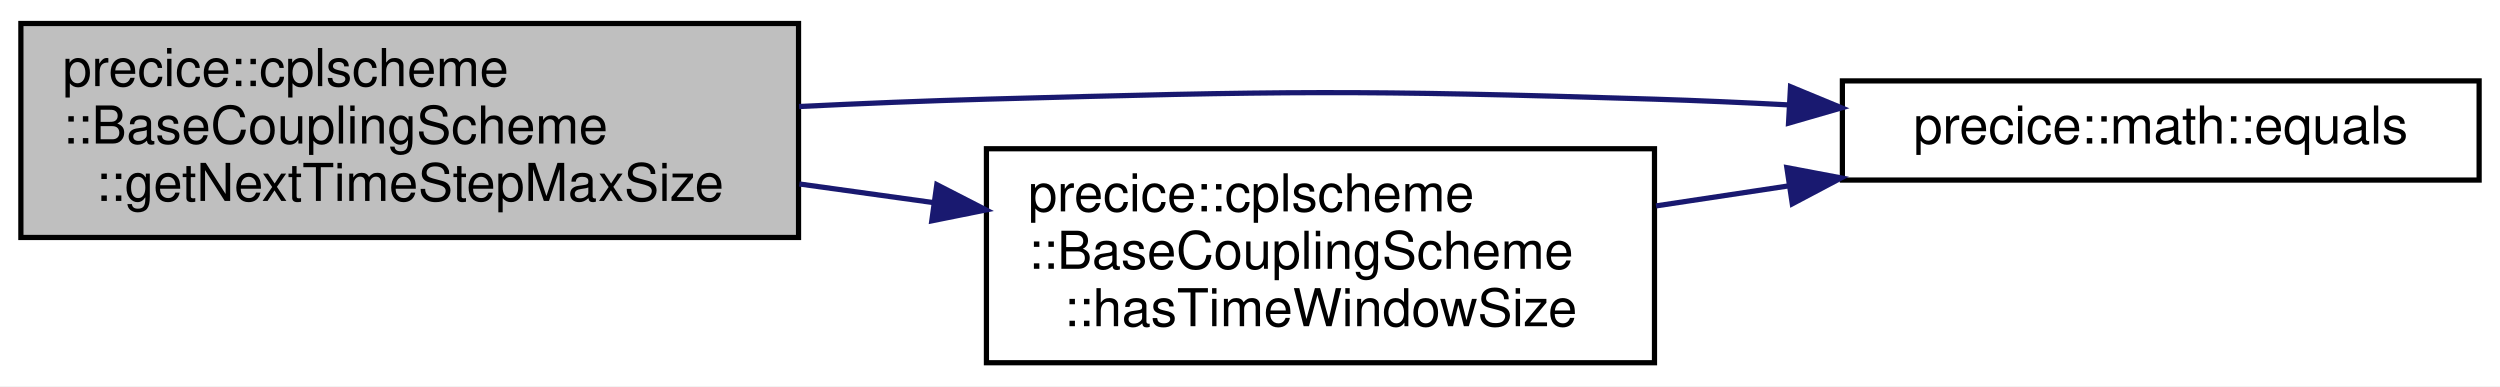
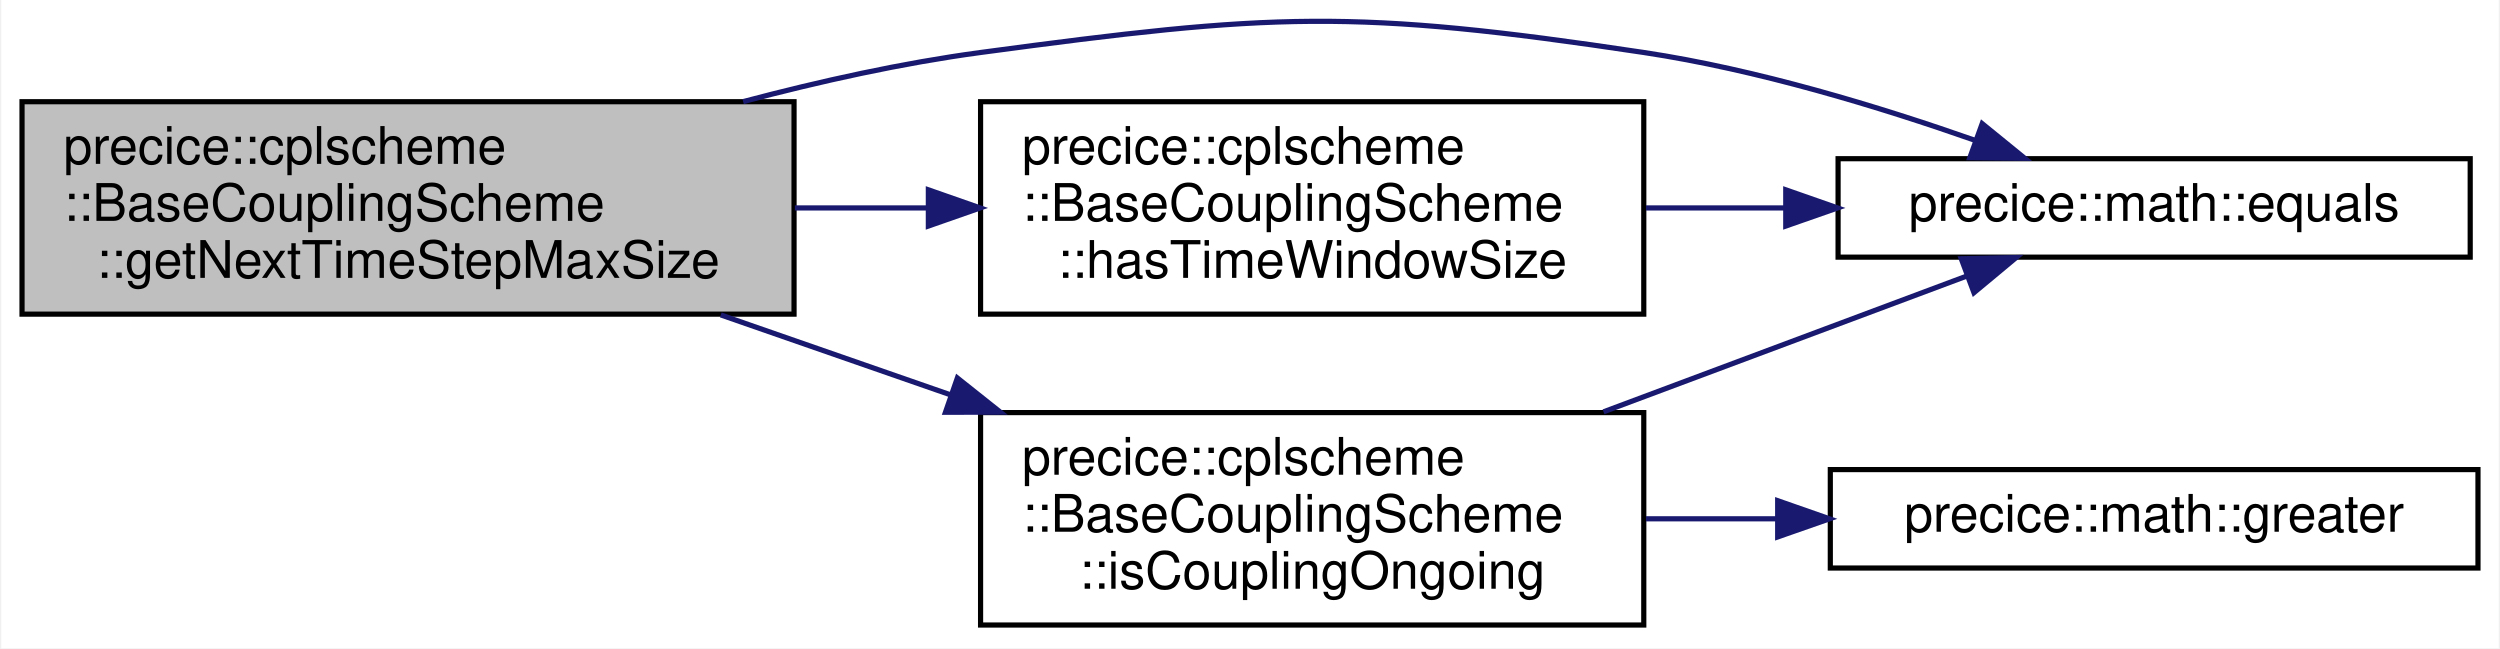
- <svg xmlns="http://www.w3.org/2000/svg" xmlns:xlink="http://www.w3.org/1999/xlink" width="479pt" height="74pt" viewBox="0.00 0.00 479.00 74.00">
-   <g id="graph0" class="graph" transform="scale(1 1) rotate(0) translate(4 70)">
-     <polygon fill="white" stroke="transparent" points="-4,4 -4,-70 475,-70 475,4 -4,4" />
+ <svg xmlns="http://www.w3.org/2000/svg" xmlns:xlink="http://www.w3.org/1999/xlink" width="482pt" height="125pt" viewBox="0.00 0.00 482.00 125.13">
+   <g id="graph0" class="graph" transform="scale(1 1) rotate(0) translate(4 121.13)">
+     <polygon fill="white" stroke="transparent" points="-4,4 -4,-121.13 478,-121.13 478,4 -4,4" />
    <g id="node1" class="node">
      <g id="a_node1">
        <a xlink:title="Returns the maximal size of the next time step to be computed.">
-           <polygon fill="#bfbfbf" stroke="black" points="0,-24.5 0,-65.5 149,-65.5 149,-24.5 0,-24.5" />
-           <text text-anchor="start" x="8" y="-53.5" font-family="Helvetica,sans-Serif" font-size="10.00">precice::cplscheme</text>
-           <text text-anchor="start" x="8" y="-42.5" font-family="Helvetica,sans-Serif" font-size="10.00">::BaseCouplingScheme</text>
-           <text text-anchor="middle" x="74.5" y="-31.5" font-family="Helvetica,sans-Serif" font-size="10.00">::getNextTimeStepMaxSize</text>
+           <polygon fill="#bfbfbf" stroke="black" points="0,-60.5 0,-101.5 149,-101.5 149,-60.5 0,-60.5" />
+           <text text-anchor="start" x="8" y="-89.5" font-family="Helvetica,sans-Serif" font-size="10.00">precice::cplscheme</text>
+           <text text-anchor="start" x="8" y="-78.5" font-family="Helvetica,sans-Serif" font-size="10.00">::BaseCouplingScheme</text>
+           <text text-anchor="middle" x="74.5" y="-67.5" font-family="Helvetica,sans-Serif" font-size="10.00">::getNextTimeStepMaxSize</text>
        </a>
      </g>
    </g>
    <g id="node2" class="node">
      <g id="a_node2">
        <a xlink:href="namespaceprecice_1_1math.html#a0e86802cfe992deba131d789d035b5b7" target="_top" xlink:title="Compares two Eigen::MatrixBase for equality up to tolerance.">
-           <polygon fill="white" stroke="black" points="349,-35.5 349,-54.5 471,-54.5 471,-35.5 349,-35.5" />
-           <text text-anchor="middle" x="410" y="-42.5" font-family="Helvetica,sans-Serif" font-size="10.00">precice::math::equals</text>
+           <polygon fill="white" stroke="black" points="350.5,-71.5 350.5,-90.5 472.5,-90.5 472.5,-71.5 350.5,-71.5" />
+           <text text-anchor="middle" x="411.5" y="-78.5" font-family="Helvetica,sans-Serif" font-size="10.00">precice::math::equals</text>
        </a>
      </g>
    </g>
    <g id="edge1" class="edge">
-       <path fill="none" stroke="midnightblue" d="M149.1,-49.59C161.1,-50.18 173.39,-50.68 185,-51 241.87,-52.56 256.14,-52.78 313,-51 321.34,-50.74 330.08,-50.35 338.74,-49.9" />
-       <polygon fill="midnightblue" stroke="midnightblue" points="339.06,-53.39 348.85,-49.34 338.68,-46.4 339.06,-53.39" />
+       <path fill="none" stroke="midnightblue" d="M139.18,-101.52C154.06,-105.46 169.96,-108.98 185,-111 241.38,-118.58 256.74,-119.46 313,-111 334.82,-107.72 358.5,-100.52 377.06,-94" />
+       <polygon fill="midnightblue" stroke="midnightblue" points="378.31,-97.27 386.53,-90.58 375.93,-90.69 378.31,-97.27" />
    </g>
    <g id="node3" class="node">
      <g id="a_node3">
        <a xlink:href="classprecice_1_1cplscheme_1_1BaseCouplingScheme.html#aa1c82548c80a9c8bb129e115e0f710fe" target="_top" xlink:title="Function to check whether time window size is defined by coupling scheme.">
-           <polygon fill="white" stroke="black" points="185,-0.5 185,-41.5 313,-41.5 313,-0.5 185,-0.5" />
-           <text text-anchor="start" x="193" y="-29.5" font-family="Helvetica,sans-Serif" font-size="10.00">precice::cplscheme</text>
-           <text text-anchor="start" x="193" y="-18.5" font-family="Helvetica,sans-Serif" font-size="10.00">::BaseCouplingScheme</text>
-           <text text-anchor="middle" x="249" y="-7.5" font-family="Helvetica,sans-Serif" font-size="10.00">::hasTimeWindowSize</text>
+           <polygon fill="white" stroke="black" points="185,-60.5 185,-101.5 313,-101.5 313,-60.5 185,-60.5" />
+           <text text-anchor="start" x="193" y="-89.5" font-family="Helvetica,sans-Serif" font-size="10.00">precice::cplscheme</text>
+           <text text-anchor="start" x="193" y="-78.5" font-family="Helvetica,sans-Serif" font-size="10.00">::BaseCouplingScheme</text>
+           <text text-anchor="middle" x="249" y="-67.5" font-family="Helvetica,sans-Serif" font-size="10.00">::hasTimeWindowSize</text>
        </a>
      </g>
    </g>
    <g id="edge2" class="edge">
-       <path fill="none" stroke="midnightblue" d="M149.16,-34.75C157.71,-33.56 166.44,-32.35 174.99,-31.16" />
-       <polygon fill="midnightblue" stroke="midnightblue" points="175.49,-34.62 184.92,-29.78 174.53,-27.69 175.49,-34.62" />
+       <path fill="none" stroke="midnightblue" d="M149.16,-81C157.62,-81 166.25,-81 174.71,-81" />
+       <polygon fill="midnightblue" stroke="midnightblue" points="174.92,-84.5 184.92,-81 174.92,-77.5 174.92,-84.5" />
+     </g>
+     <g id="node4" class="node">
+       <g id="a_node4">
+         <a xlink:href="classprecice_1_1cplscheme_1_1BaseCouplingScheme.html#a69facd34bc23797fe69daab51df26b8c" target="_top" xlink:title="Returns true, when the coupled simulation is still ongoing.">
+           <polygon fill="white" stroke="black" points="185,-0.5 185,-41.5 313,-41.5 313,-0.5 185,-0.5" />
+           <text text-anchor="start" x="193" y="-29.5" font-family="Helvetica,sans-Serif" font-size="10.00">precice::cplscheme</text>
+           <text text-anchor="start" x="193" y="-18.5" font-family="Helvetica,sans-Serif" font-size="10.00">::BaseCouplingScheme</text>
+           <text text-anchor="middle" x="249" y="-7.5" font-family="Helvetica,sans-Serif" font-size="10.00">::isCouplingOngoing</text>
+         </a>
+       </g>
+     </g>
+     <g id="edge4" class="edge">
+       <path fill="none" stroke="midnightblue" d="M134.86,-60.35C149.17,-55.37 164.58,-50.01 179.28,-44.9" />
+       <polygon fill="midnightblue" stroke="midnightblue" points="180.52,-48.18 188.82,-41.58 178.22,-41.56 180.52,-48.18" />
    </g>
    <g id="edge3" class="edge">
-       <path fill="none" stroke="midnightblue" d="M313.3,-30.55C321.7,-31.82 330.36,-33.13 338.87,-34.41" />
-       <polygon fill="midnightblue" stroke="midnightblue" points="338.36,-37.88 348.77,-35.91 339.4,-30.95 338.36,-37.88" />
+       <path fill="none" stroke="midnightblue" d="M313.43,-81C322.28,-81 331.42,-81 340.38,-81" />
+       <polygon fill="midnightblue" stroke="midnightblue" points="340.4,-84.5 350.4,-81 340.4,-77.5 340.4,-84.5" />
+     </g>
+     <g id="edge5" class="edge">
+       <path fill="none" stroke="midnightblue" d="M305.23,-41.65C328.46,-50.33 354.78,-60.17 375.3,-67.84" />
+       <polygon fill="midnightblue" stroke="midnightblue" points="374.27,-71.19 384.87,-71.42 376.72,-64.64 374.27,-71.19" />
+     </g>
+     <g id="node5" class="node">
+       <g id="a_node5">
+         <a xlink:href="namespaceprecice_1_1math.html#abdb7ef543f323c2e8a0d48d1774739e6" target="_top" xlink:title=" ">
+           <polygon fill="white" stroke="black" points="349,-11.5 349,-30.5 474,-30.5 474,-11.5 349,-11.5" />
+           <text text-anchor="middle" x="411.5" y="-18.5" font-family="Helvetica,sans-Serif" font-size="10.00">precice::math::greater</text>
+         </a>
+       </g>
+     </g>
+     <g id="edge6" class="edge">
+       <path fill="none" stroke="midnightblue" d="M313.43,-21C321.72,-21 330.25,-21 338.67,-21" />
+       <polygon fill="midnightblue" stroke="midnightblue" points="338.84,-24.5 348.84,-21 338.84,-17.5 338.84,-24.5" />
    </g>
  </g>
</svg>
